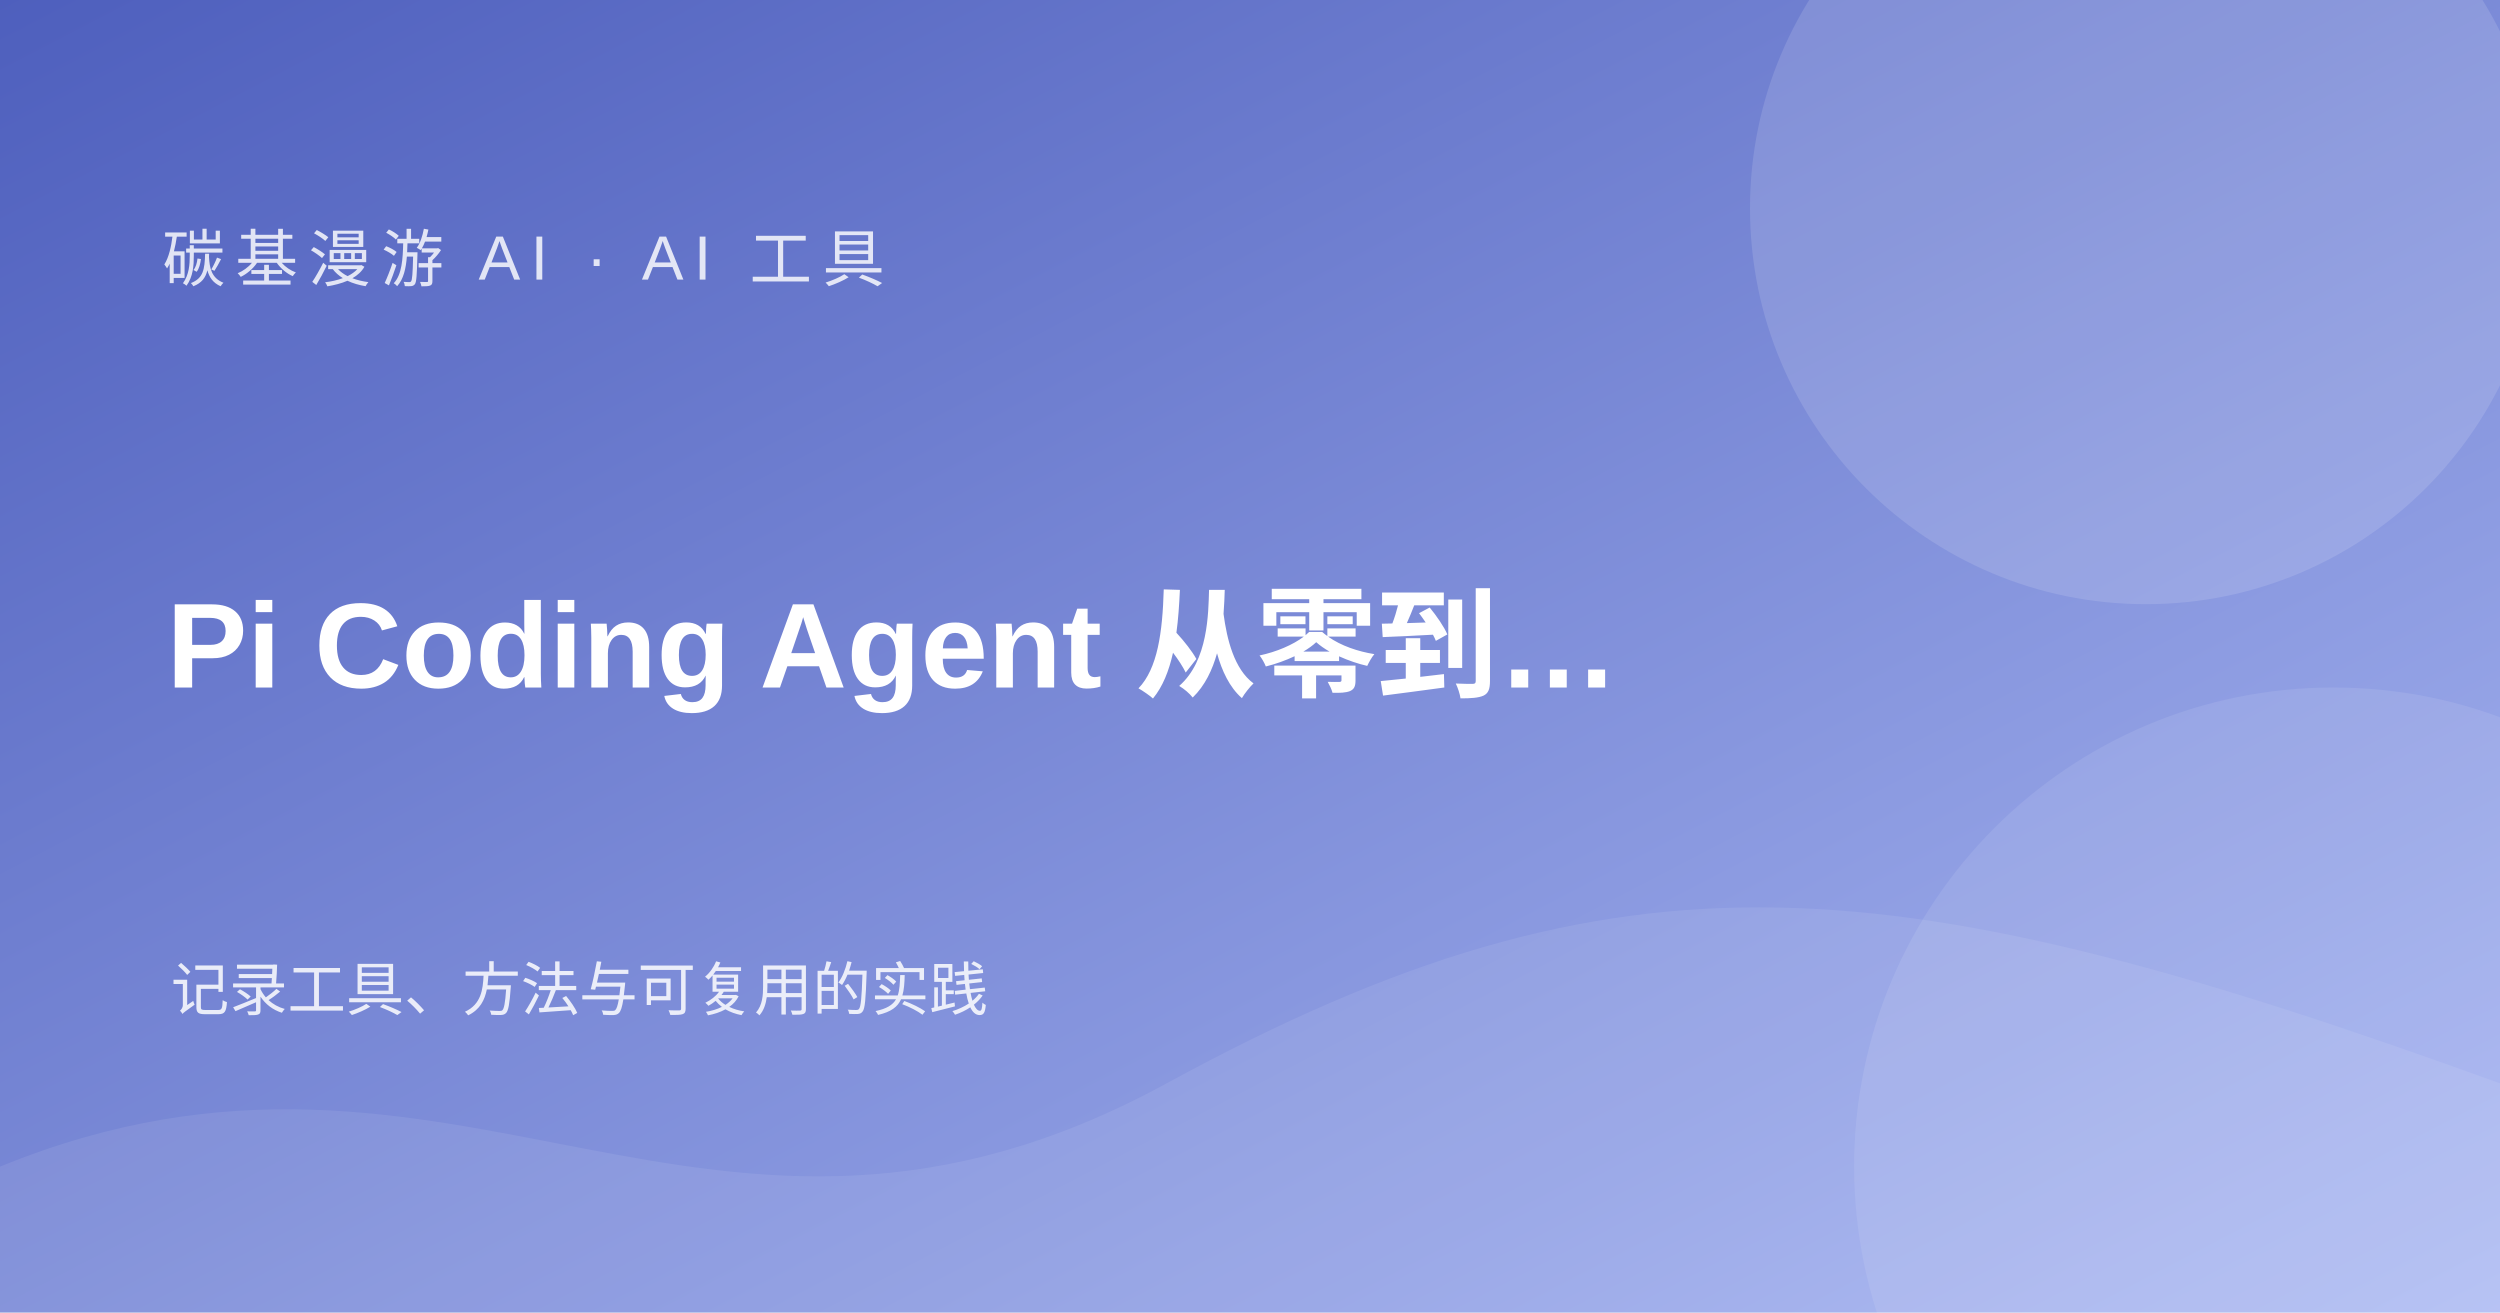
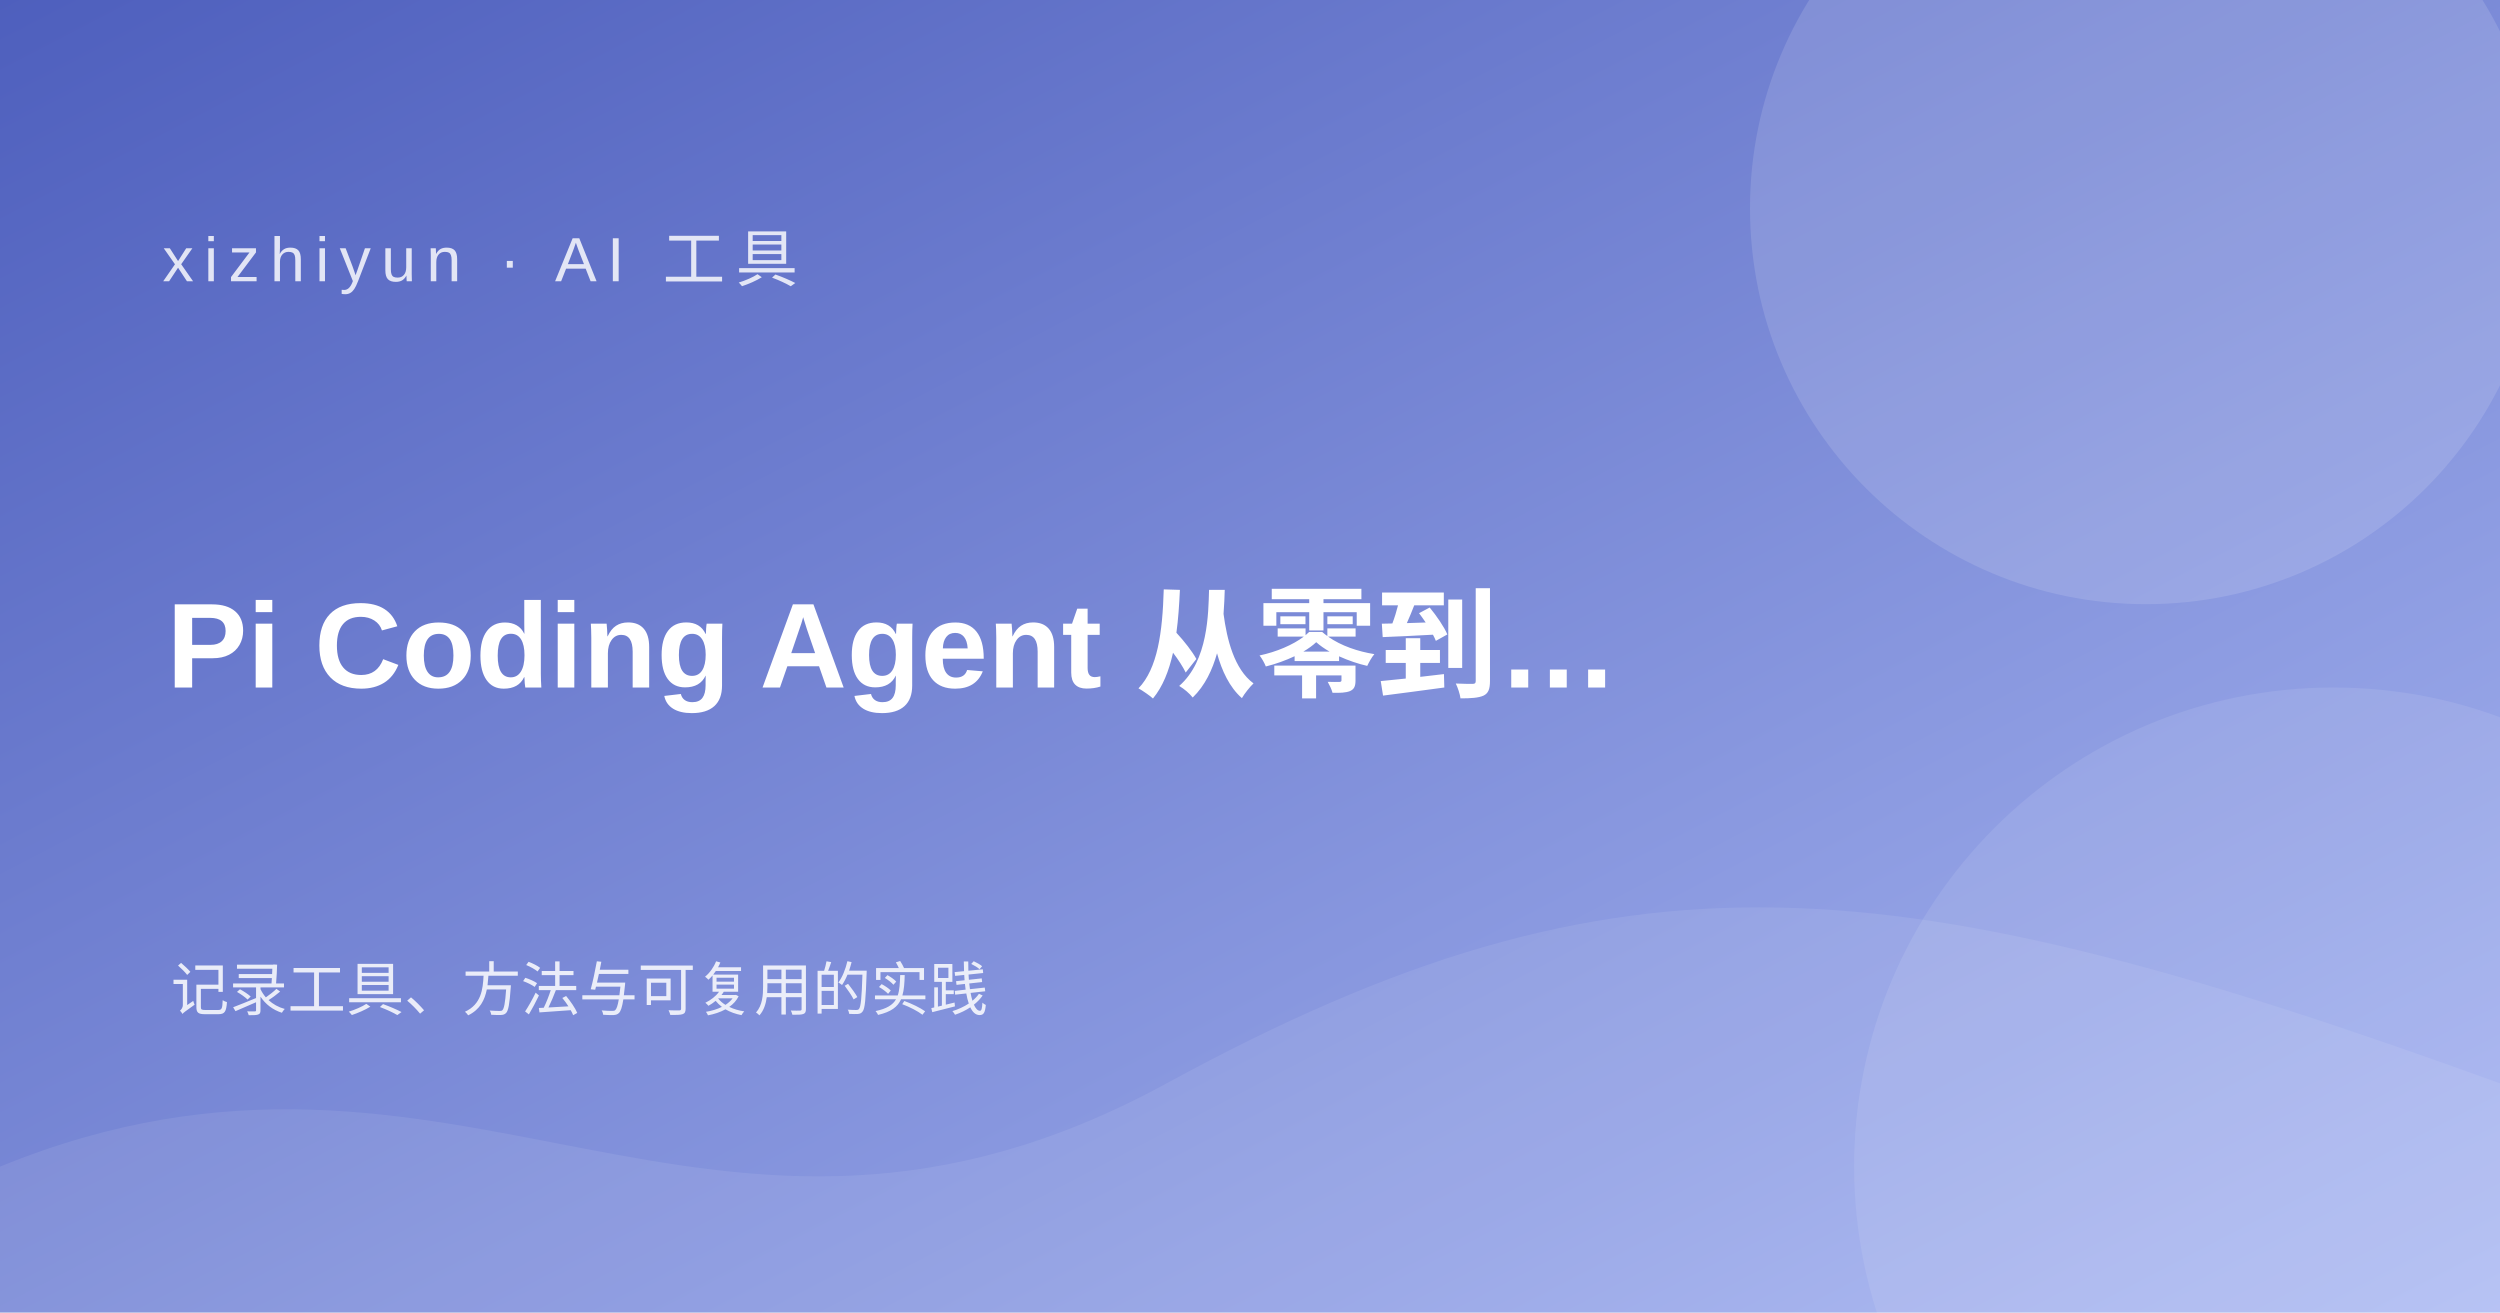
<svg xmlns="http://www.w3.org/2000/svg" viewBox="0 0 1200 630" role="img" aria-labelledby="title desc">
  <defs>
    <linearGradient id="bg" x1="0" y1="0" x2="1" y2="1">
      <stop offset="0" stop-color="#4e5fbd" />
      <stop offset="1" stop-color="#a9b7f2" />
    </linearGradient>
  </defs>
  <rect width="1200" height="630" fill="url(#bg)" />
  <circle cx="1030" cy="100" r="190" fill="#fff" fill-opacity=".13" />
  <circle cx="1120" cy="560" r="230" fill="#fff" fill-opacity=".09" />
  <path d="M0 560C220 470 340 640 560 520s350-105 640 0v110H0z" fill="#fff" fill-opacity=".08" />
-   <text x="78" y="135" fill="#fff" fill-opacity=".82" font-family="Arial, 'Microsoft YaHei', sans-serif" font-size="30" letter-spacing="5">碳基漫游 AI · AI 工具</text>
+   <text x="78" y="135" fill="#fff" fill-opacity=".82" font-family="Arial, 'Microsoft YaHei', sans-serif" font-size="30" letter-spacing="5">xizhiyun · AI 工具</text>
  <text x="80" y="330" fill="#fff" font-family="Arial, 'Microsoft YaHei', sans-serif" font-size="58" font-weight="800">Pi Coding Agent 从零到…</text>
  <text x="82" y="485" fill="#fff" fill-opacity=".84" font-family="Arial, 'Microsoft YaHei', sans-serif" font-size="28">记录工具、方法与可复用的实践</text>
</svg>
